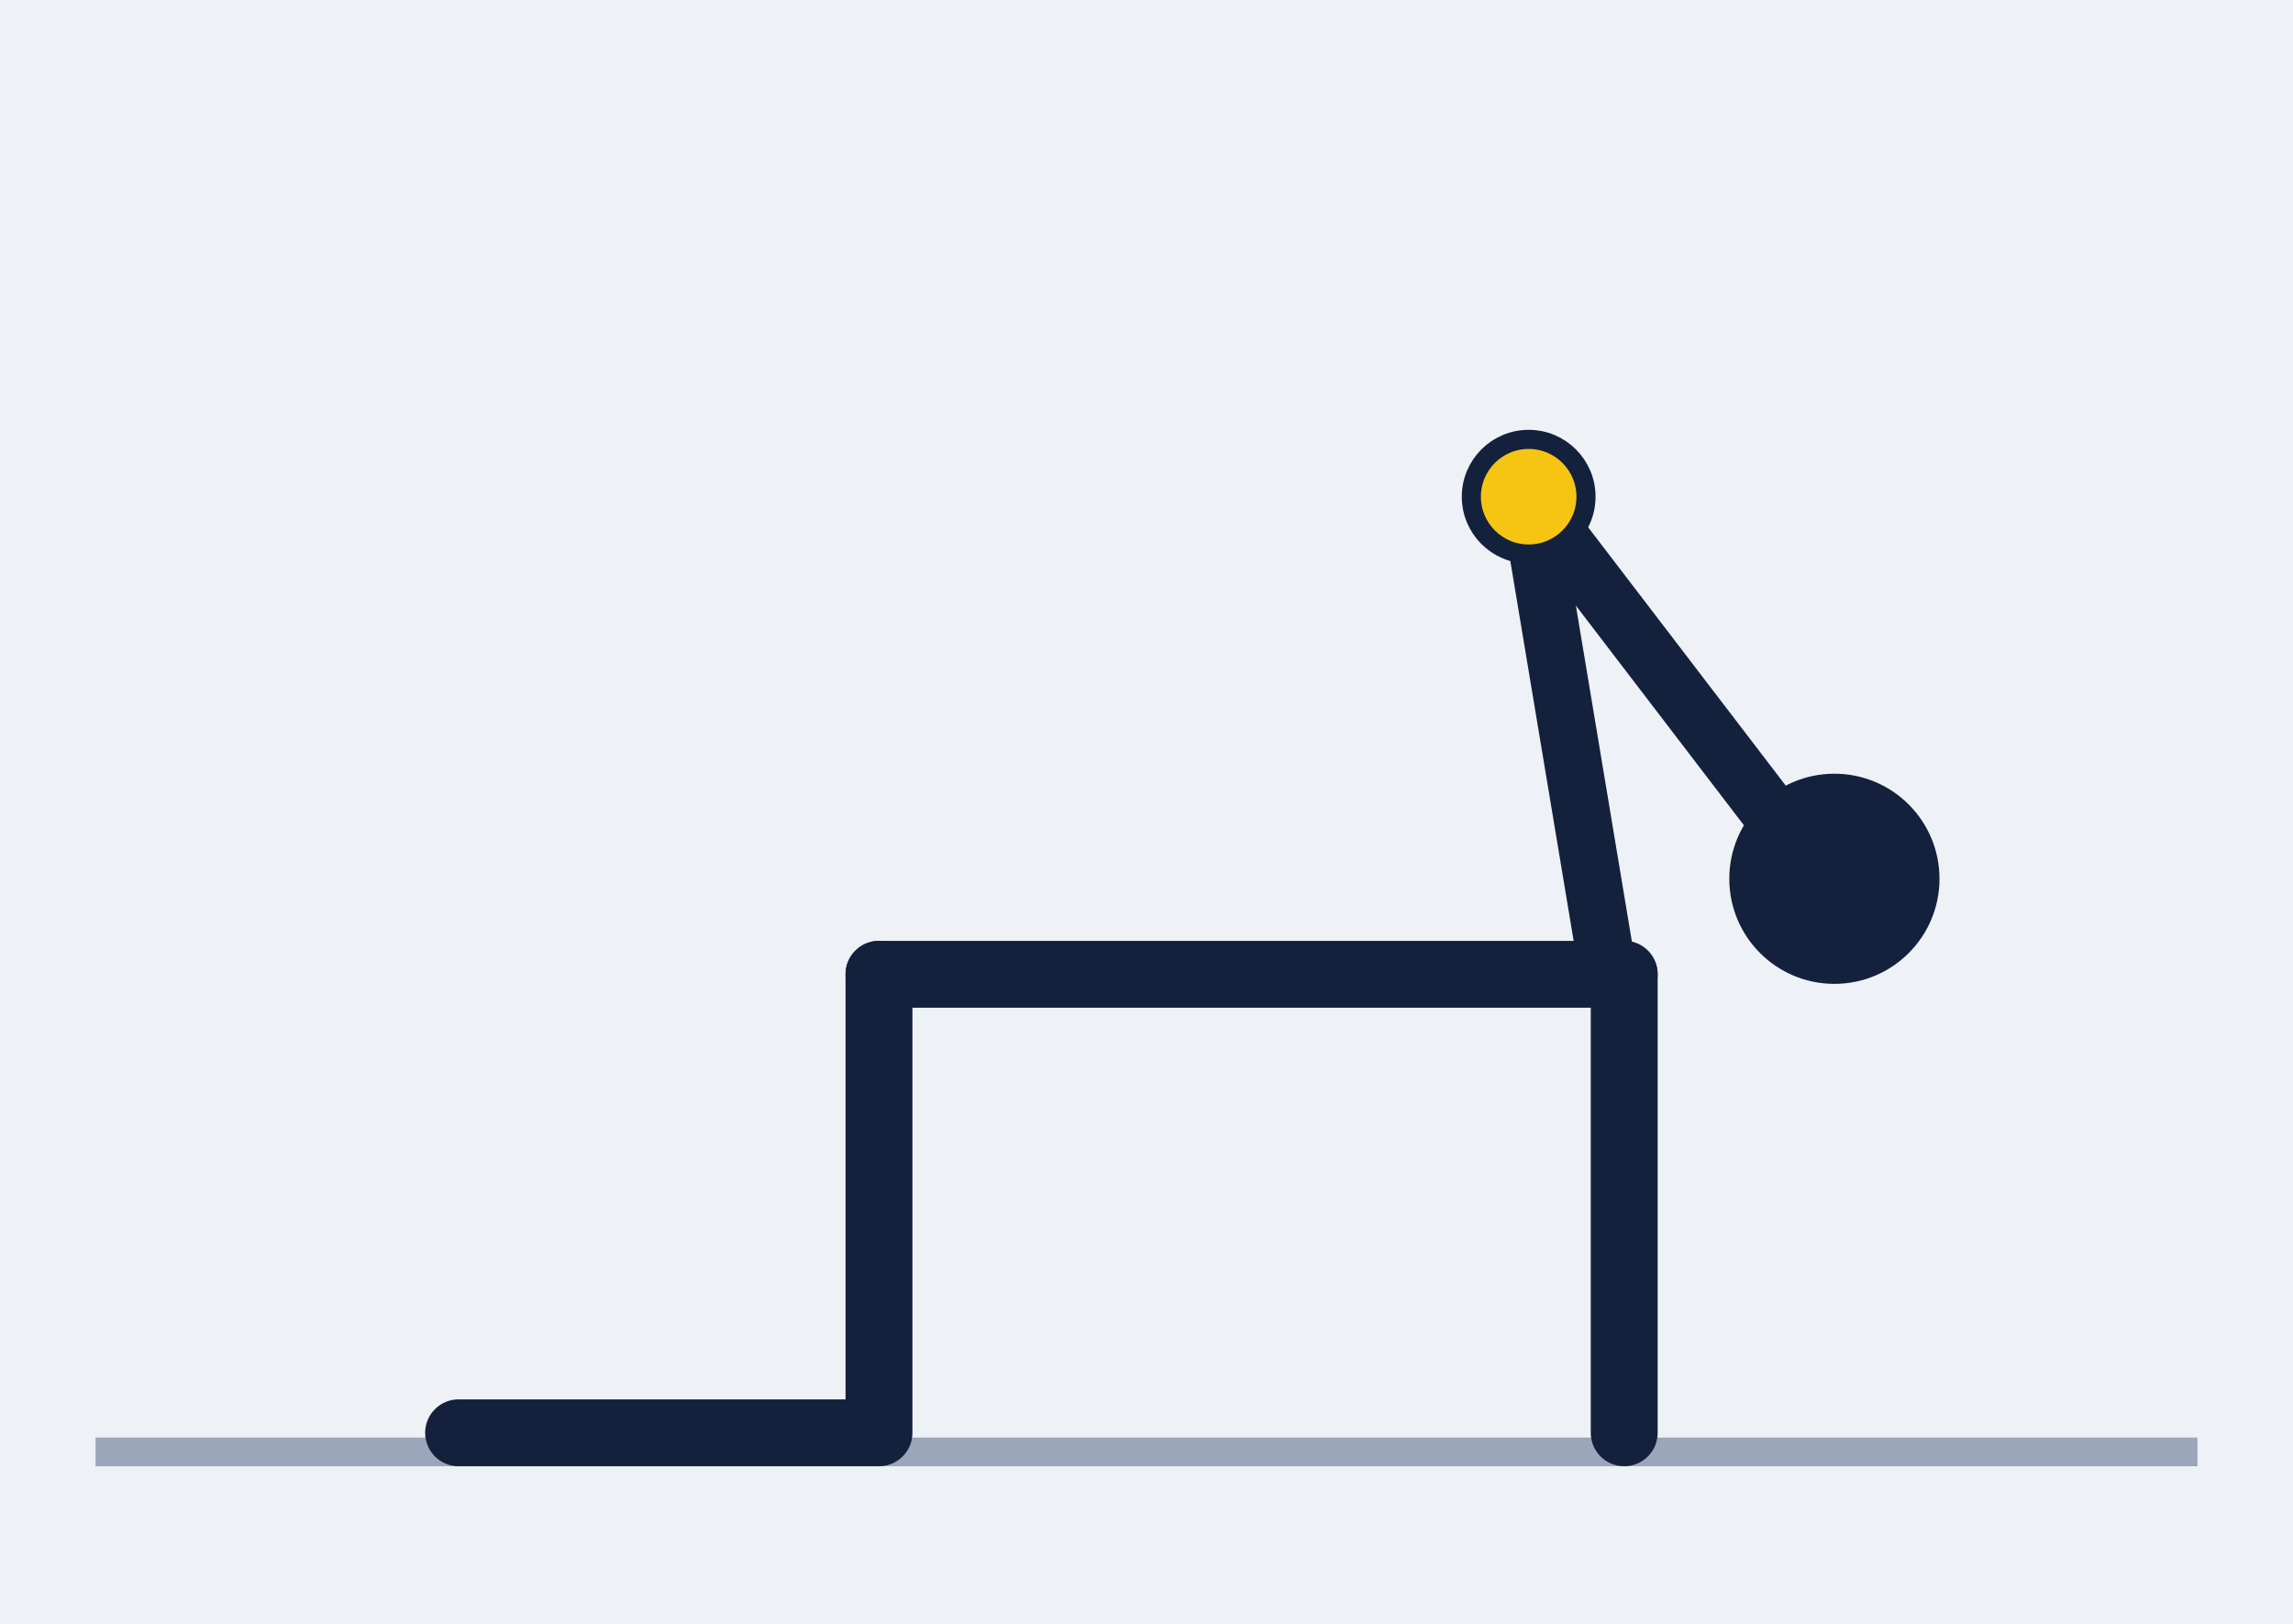
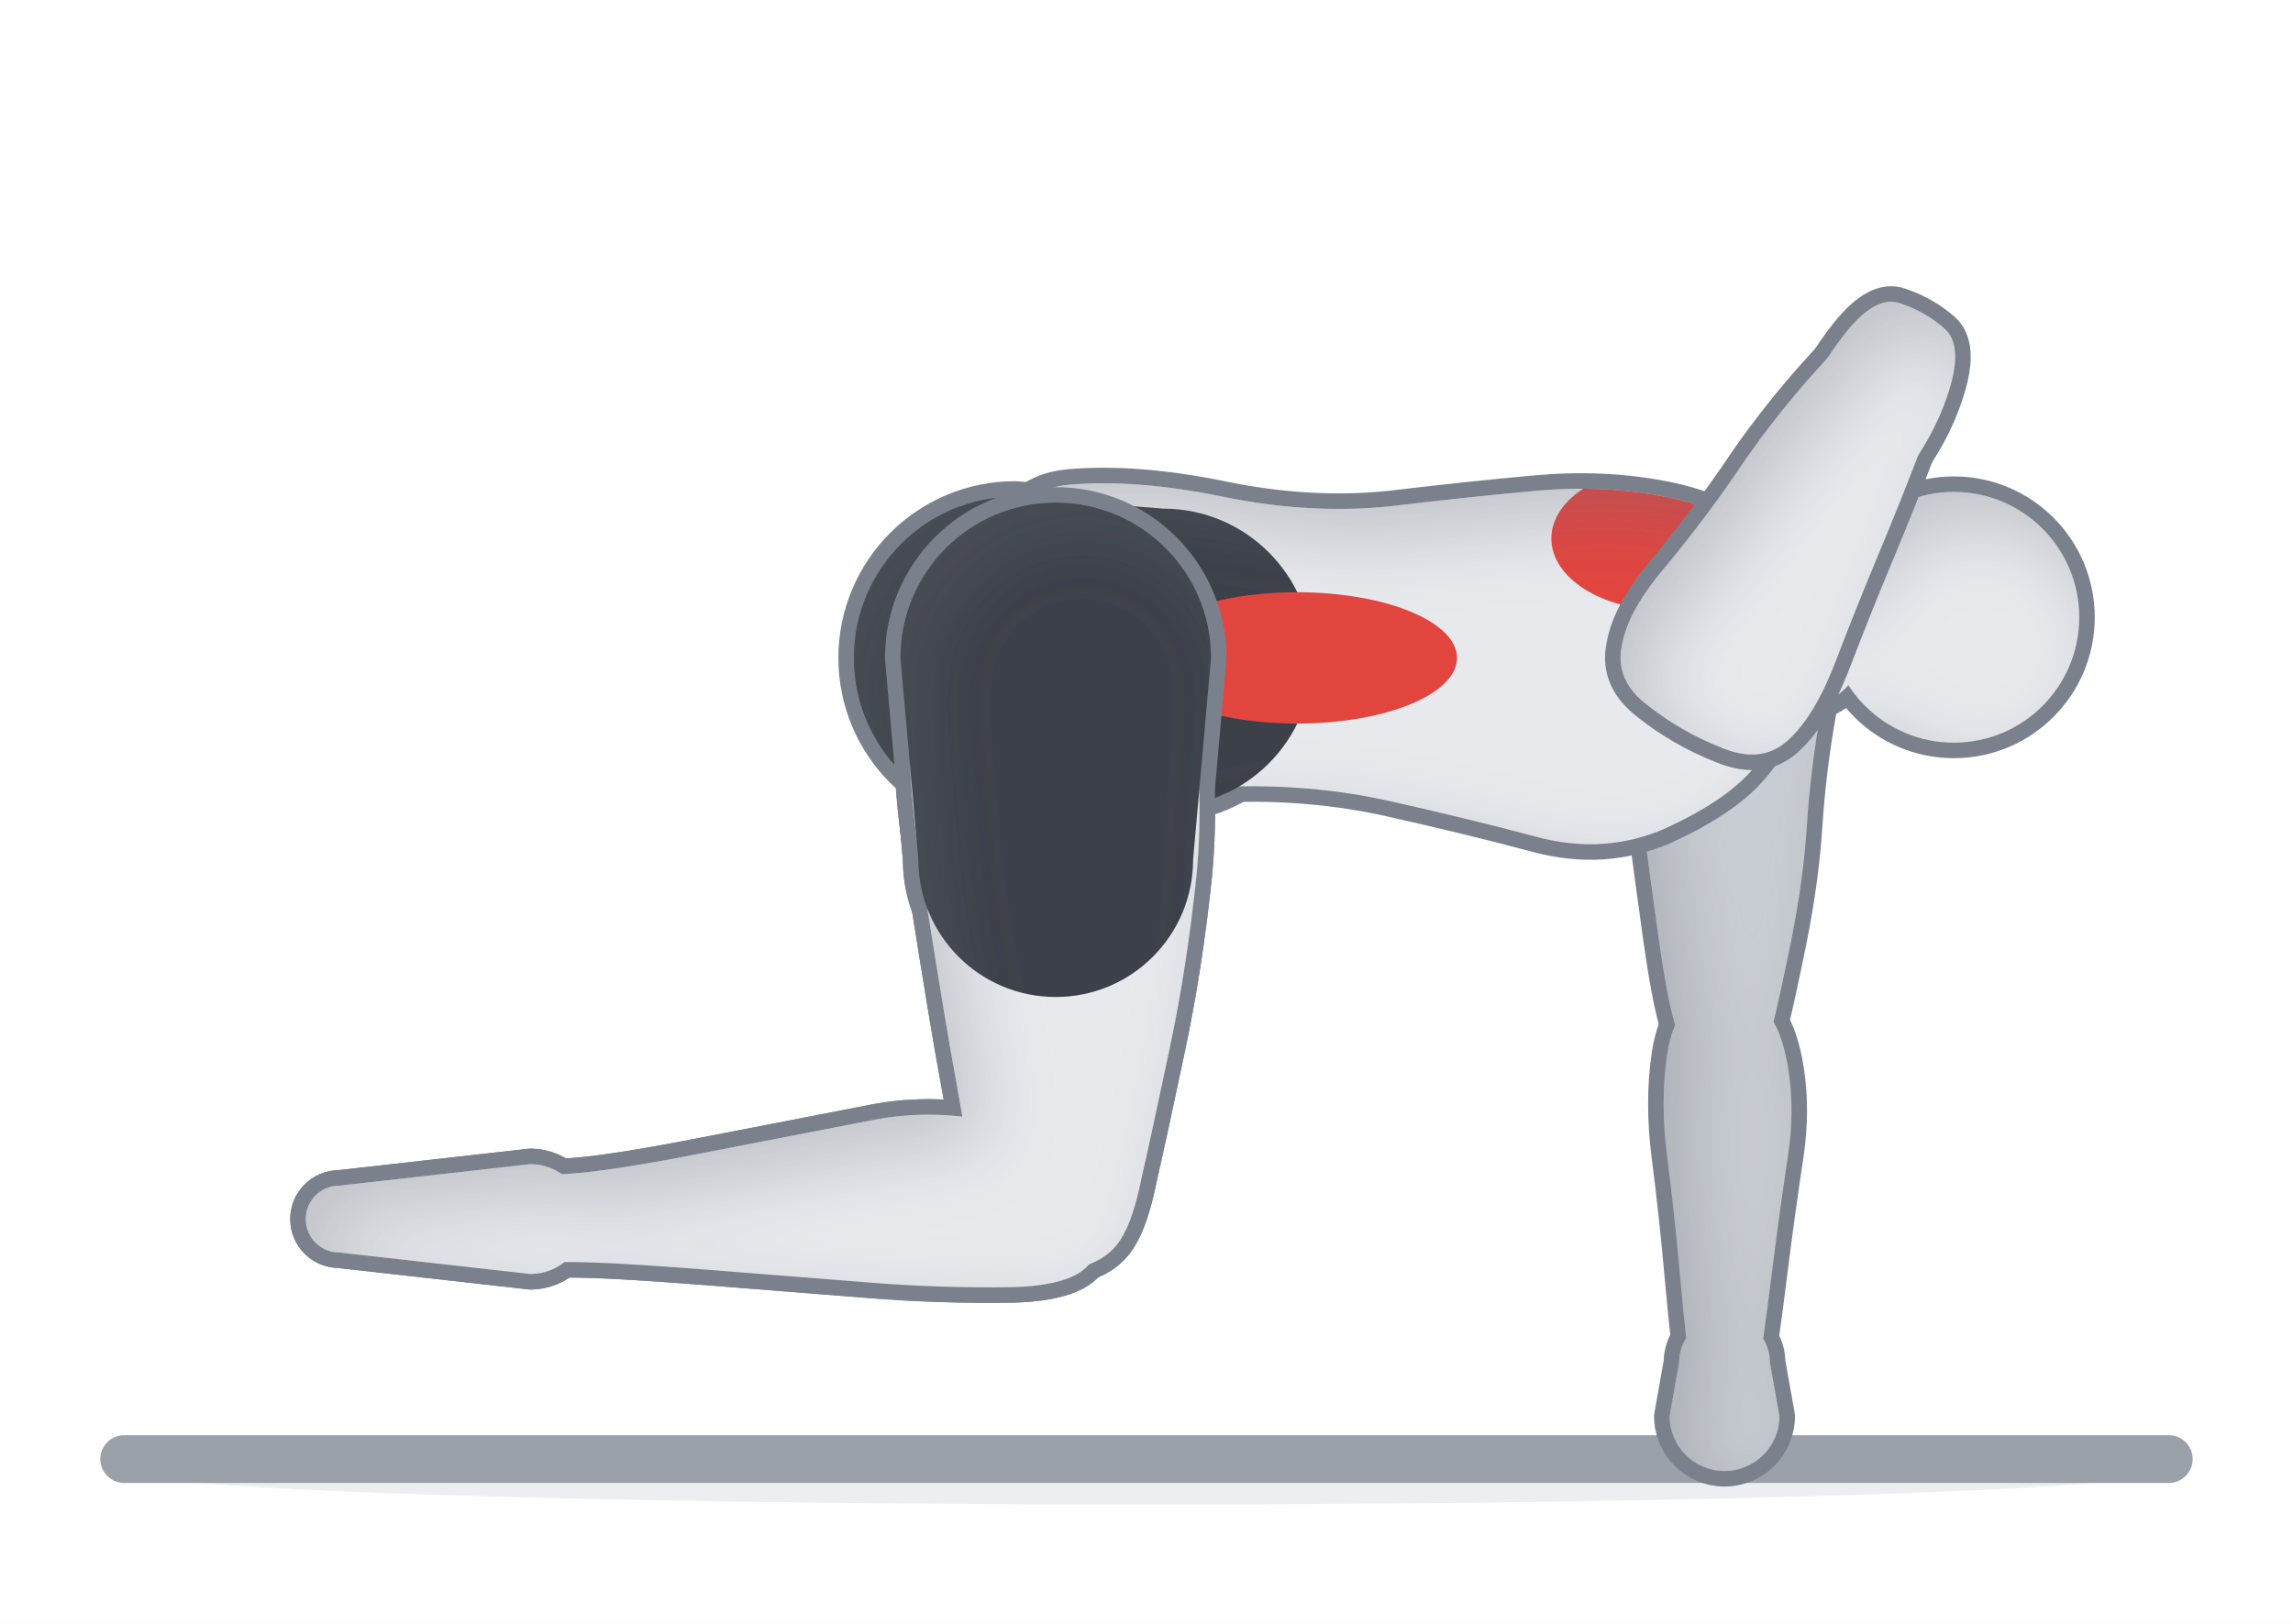
<svg xmlns="http://www.w3.org/2000/svg" viewBox="0 0 240 170">
-   <rect width="240" height="170" fill="#eef1f5" />
-   <line x1="10" y1="152" x2="230" y2="152" stroke="#9aa7ba" stroke-width="3" />
-   <path d="M170,150 L170,102" fill="none" stroke="#14213d" stroke-width="7" stroke-linecap="round" stroke-linejoin="round" />
-   <path d="M92,102 L92,150 L48,150" fill="none" stroke="#14213d" stroke-width="7" stroke-linecap="round" stroke-linejoin="round" />
-   <path d="M170,102 L92,102" fill="none" stroke="#14213d" stroke-width="7" stroke-linecap="round" stroke-linejoin="round" />
-   <circle cx="192" cy="92" r="11" fill="#14213d" />
-   <path d="M168,100 L160,52 L186,86" fill="none" stroke="#14213d" stroke-width="6" stroke-linecap="round" stroke-linejoin="round" />
-   <circle cx="160" cy="52" r="6" fill="#f6c514" stroke="#14213d" stroke-width="2" />
+   <defs>
+     <filter id="vol" x="-10%" y="-10%" width="120%" height="120%">
+       <feGaussianBlur in="SourceAlpha" stdDeviation="3.2" />
+       <feOffset dx="2.2" dy="2.6" result="o" />
+       <feComposite in="SourceAlpha" in2="o" operator="out" result="edge" />
+       <feFlood flood-color="#5d636e" flood-opacity="0.38" />
+       <feComposite in2="edge" operator="in" result="sh" />
+       <feMerge>
+         <feMergeNode in="SourceGraphic" />
+         <feMergeNode in="sh" />
+       </feMerge>
+     </filter>
+     <clipPath id="c1">
+       <path d="M-5.3,-63.1 Q-4.5,-58.1 1.1,-57.6 Q6.7,-57.1 14.0,-57.3 Q21.3,-57.6 28.0,-56.1 Q34.7,-54.6 40.3,-53.1 Q45.9,-51.6 51.0,-53.8 Q56.0,-56.1 58.2,-58.6 Q60.5,-61.1 61.3,-64.6 Q62.2,-68.1 61.3,-72.1 Q60.5,-76.1 58.2,-78.3 Q56.0,-80.6 51.0,-81.6 Q45.9,-82.6 40.3,-82.1 Q34.7,-81.6 28.0,-80.8 Q21.3,-80.1 14.0,-81.6 Q6.7,-83.1 1.1,-82.6 Q-4.5,-82.1 -5.3,-75.1 Q-6.2,-68.1 -5.3,-63.1 Z" />
+     </clipPath>
+   </defs>
+   <rect width="240" height="170" fill="#ffffff" />
+   <ellipse cx="120.0" cy="154" rx="106.0" ry="3.5" fill="#eceef1" />
+   <line x1="14" y1="154" x2="226" y2="154" stroke="#d3d6db" stroke-width="1" />
+   <g transform="translate(110.50 154.00) scale(1.250)" stroke-linejoin="round" stroke-linecap="round">
+     <rect x="-80.0" y="-3.0" width="175.2" height="4" rx="2" fill="#9aa1ab" />
+     <path d="M3.3,-18.3 Q2.6,-15.6 -3.5,-15.4 Q-9.7,-15.3 -15.8,-15.8 Q-22.0,-16.3 -29.7,-16.9 Q-37.4,-17.5 -40.7,-17.5 Q-44.0,-17.5 -45.3,-18.0 Q-46.6,-18.6 -47.3,-19.8 Q-48.0,-21.1 -47.3,-22.3 Q-46.6,-23.6 -45.3,-24.1 Q-44.0,-24.7 -40.7,-24.9 Q-37.4,-25.1 -29.7,-26.6 Q-22.0,-28.1 -15.8,-29.3 Q-9.7,-30.6 -3.5,-28.8 Q2.6,-27.1 3.3,-24.1 Q4.0,-21.1 3.3,-18.3 Z" fill="#7b818c" stroke="#7b818c" stroke-width="2.6" />
+     <path d="M-44.0,-25.7 L-60.0,-23.9 A2.8,2.8 0 0 0 -60.0,-18.3 L-44.0,-16.5 A4.6,4.6 0 0 0 -44.0,-25.7 Z" fill="#7b818c" stroke="#7b818c" stroke-width="2.6" />
+     <path d="M5.0,-71.6 Q10.0,-70.9 11.2,-64.3 Q12.5,-57.8 11.8,-50.0 Q11.0,-42.2 9.5,-35.2 Q8.0,-28.1 7.2,-24.6 Q6.5,-21.1 5.5,-19.5 Q4.5,-17.8 2.2,-17.1 Q0.0,-16.4 -2.2,-17.1 Q-4.5,-17.8 -5.5,-19.5 Q-6.5,-21.1 -7.0,-24.6 Q-7.5,-28.1 -8.8,-35.2 Q-10.0,-42.2 -11.2,-50.0 Q-12.5,-57.8 -12.2,-64.3 Q-12.0,-70.9 -6.0,-71.6 Q0.0,-72.3 5.0,-71.6 Z" fill="#7b818c" stroke="#7b818c" stroke-width="2.6" />
+     <path d="M-13.0,-68.1 L-11.5,-51.2 A11.5,11.5 0 0 0 11.5,-51.2 L13.0,-68.1 A13.0,13.0 0 0 0 -13.0,-68.1 Z" fill="#7b818c" stroke="#7b818c" stroke-width="2.6" />
+     <path d="M58.1,-39.2 Q60.2,-38.8 61.1,-34.9 Q62.0,-30.9 61.3,-26.3 Q60.6,-21.7 59.9,-16.1 Q59.2,-10.5 58.9,-9.1 Q58.6,-7.7 57.3,-7.3 Q56.0,-6.9 54.7,-7.3 Q53.4,-7.7 53.1,-9.1 Q52.8,-10.5 52.3,-16.1 Q51.8,-21.7 51.2,-26.3 Q50.6,-30.9 51.2,-34.9 Q51.8,-38.8 53.9,-39.2 Q56.0,-39.6 58.1,-39.2 Z" fill="#7b818c" stroke="#7b818c" stroke-width="2.6" />
+     <path d="M52.2,-9.1 L51.4,-4.6 A4.6,4.6 0 0 0 60.6,-4.6 L59.8,-9.1 A3.8,3.8 0 0 0 52.2,-9.1 Z" fill="#7b818c" stroke="#7b818c" stroke-width="2.6" />
+     <path d="M59.5,-74.8 Q63.0,-74.3 64.0,-71.5 Q65.0,-68.7 64.1,-63.8 Q63.2,-58.8 62.9,-54.1 Q62.6,-49.5 61.6,-44.5 Q60.6,-39.6 60.1,-37.6 Q59.6,-35.5 57.8,-35.1 Q56.0,-34.6 54.2,-35.1 Q52.4,-35.5 51.8,-37.6 Q51.2,-39.6 50.5,-44.5 Q49.8,-49.5 49.2,-54.1 Q48.6,-58.8 47.8,-63.8 Q47.0,-68.7 48.0,-71.5 Q49.0,-74.3 52.5,-74.8 Q56.0,-75.2 59.5,-74.8 Z" fill="#7b818c" stroke="#7b818c" stroke-width="2.6" />
+     <g filter="url(#vol)">
+       <path d="M3.3,-18.3 Q2.6,-15.6 -3.5,-15.4 Q-9.7,-15.3 -15.8,-15.8 Q-22.0,-16.3 -29.7,-16.9 Q-37.4,-17.5 -40.7,-17.5 Q-44.0,-17.5 -45.3,-18.0 Q-46.6,-18.6 -47.3,-19.8 Q-48.0,-21.1 -47.3,-22.3 Q-46.6,-23.6 -45.3,-24.1 Q-44.0,-24.7 -40.7,-24.9 Q-37.4,-25.1 -29.7,-26.6 Q-22.0,-28.1 -15.8,-29.3 Q-9.7,-30.6 -3.5,-28.8 Q2.6,-27.1 3.3,-24.1 Q4.0,-21.1 3.3,-18.3 Z" fill="#c9cdd4" />
+       <path d="M-44.0,-25.7 L-60.0,-23.9 A2.8,2.8 0 0 0 -60.0,-18.3 L-44.0,-16.5 A4.6,4.6 0 0 0 -44.0,-25.7 Z" fill="#c9cdd4" />
+       <path d="M5.0,-71.6 Q10.0,-70.9 11.2,-64.3 Q12.5,-57.8 11.8,-50.0 Q11.0,-42.2 9.5,-35.2 Q8.0,-28.1 7.2,-24.6 Q6.5,-21.1 5.5,-19.5 Q4.5,-17.8 2.2,-17.1 Q0.0,-16.4 -2.2,-17.1 Q-4.5,-17.8 -5.5,-19.5 Q-6.5,-21.1 -7.0,-24.6 Q-7.5,-28.1 -8.8,-35.2 Q-10.0,-42.2 -11.2,-50.0 Q-12.5,-57.8 -12.2,-64.3 Q-12.0,-70.9 -6.0,-71.6 Q0.0,-72.3 5.0,-71.6 Z" fill="#c9cdd4" />
+       <path d="M-13.0,-68.1 L-11.5,-51.2 A11.5,11.5 0 0 0 11.5,-51.2 L13.0,-68.1 A13.0,13.0 0 0 0 -13.0,-68.1 Z" fill="#2a2e35" />
+       <path d="M58.1,-39.2 Q60.2,-38.8 61.1,-34.9 Q62.0,-30.9 61.3,-26.3 Q60.6,-21.7 59.9,-16.1 Q59.2,-10.5 58.9,-9.1 Q58.6,-7.7 57.3,-7.3 Q56.0,-6.9 54.7,-7.3 Q53.4,-7.7 53.1,-9.1 Q52.8,-10.5 52.3,-16.1 Q51.8,-21.7 51.2,-26.3 Q50.6,-30.9 51.2,-34.9 Q51.8,-38.8 53.9,-39.2 Q56.0,-39.6 58.1,-39.2 Z" fill="#c9cdd4" />
+       <path d="M52.2,-9.1 L51.4,-4.6 A4.6,4.6 0 0 0 60.6,-4.6 L59.8,-9.1 A3.8,3.8 0 0 0 52.2,-9.1 Z" fill="#c9cdd4" />
+       <path d="M59.5,-74.8 Q63.0,-74.3 64.0,-71.5 Q65.0,-68.7 64.1,-63.8 Q63.2,-58.8 62.9,-54.1 Q62.6,-49.5 61.6,-44.5 Q60.6,-39.6 60.1,-37.6 Q59.6,-35.5 57.8,-35.1 Q56.0,-34.6 54.2,-35.1 Q52.4,-35.5 51.8,-37.6 Q51.2,-39.6 50.5,-44.5 Q49.8,-49.5 49.2,-54.1 Q48.6,-58.8 47.8,-63.8 Q47.0,-68.7 48.0,-71.5 Q49.0,-74.3 52.5,-74.8 Q56.0,-75.2 59.5,-74.8 Z" fill="#c9cdd4" />
+     </g>
+     <path d="M57.1,-62.0 L63.8,-64.2 A5.2,5.2 0 0 0 62.0,-74.4 L54.9,-74.2 A6.2,6.2 0 0 0 57.1,-62.0 Z" fill="#7b818c" stroke="#7b818c" stroke-width="2.6" />
+     <path d="M64.7,-71.5 a10.5,10.5 0 1 0 21.0,0 a10.5,10.5 0 1 0 -21.0,0 Z" fill="#7b818c" stroke="#7b818c" stroke-width="2.6" />
+     <path d="M-5.3,-63.1 Q-4.5,-58.1 1.1,-57.6 Q6.7,-57.1 14.0,-57.3 Q21.3,-57.6 28.0,-56.1 Q34.7,-54.6 40.3,-53.1 Q45.9,-51.6 51.0,-53.8 Q56.0,-56.1 58.2,-58.6 Q60.5,-61.1 61.3,-64.6 Q62.2,-68.1 61.3,-72.1 Q60.5,-76.1 58.2,-78.3 Q56.0,-80.6 51.0,-81.6 Q45.9,-82.6 40.3,-82.1 Q34.7,-81.6 28.0,-80.8 Q21.3,-80.1 14.0,-81.6 Q6.7,-83.1 1.1,-82.6 Q-4.5,-82.1 -5.3,-75.1 Q-6.2,-68.1 -5.3,-63.1 Z" fill="#7b818c" stroke="#7b818c" stroke-width="2.6" />
+     <path d="M-3.4,-54.6 L9.0,-55.6 A12.5,12.5 0 0 0 9.0,-80.6 L-3.4,-81.6 A13.5,13.5 0 0 0 -3.4,-54.6 Z" fill="#7b818c" stroke="#7b818c" stroke-width="2.6" />
+     <g filter="url(#vol)">
+       <path d="M57.1,-62.0 L63.8,-64.2 A5.2,5.2 0 0 0 62.0,-74.4 L54.9,-74.2 A6.2,6.2 0 0 0 57.1,-62.0 Z" fill="#e7e9ed" />
+       <path d="M64.7,-71.5 a10.5,10.5 0 1 0 21.0,0 a10.5,10.5 0 1 0 -21.0,0 Z" fill="#e7e9ed" />
+       <path d="M-5.3,-63.1 Q-4.5,-58.1 1.1,-57.6 Q6.7,-57.1 14.0,-57.3 Q21.3,-57.6 28.0,-56.1 Q34.7,-54.6 40.3,-53.1 Q45.9,-51.6 51.0,-53.8 Q56.0,-56.1 58.2,-58.6 Q60.5,-61.1 61.3,-64.6 Q62.2,-68.1 61.3,-72.1 Q60.5,-76.1 58.2,-78.3 Q56.0,-80.6 51.0,-81.6 Q45.9,-82.6 40.3,-82.1 Q34.7,-81.6 28.0,-80.8 Q21.3,-80.1 14.0,-81.6 Q6.7,-83.1 1.1,-82.6 Q-4.5,-82.1 -5.3,-75.1 Q-6.2,-68.1 -5.3,-63.1 Z" fill="#e7e9ed" />
+       <path d="M-3.4,-54.6 L9.0,-55.6 A12.5,12.5 0 0 0 9.0,-80.6 L-3.4,-81.6 A13.5,13.5 0 0 0 -3.4,-54.6 Z" fill="#3b4049" />
+       <g clip-path="url(#c1)" fill="#e2453d">
+         <ellipse cx="20.2" cy="-68.1" rx="13.4" ry="5.5" transform="rotate(0.0 20.2 -68.1)" />
+         <ellipse cx="51.0" cy="-78.1" rx="9.5" ry="6.0" transform="rotate(0.0 51.0 -78.1)" />
+       </g>
+     </g>
+     <path d="M3.3,-18.3 Q2.6,-15.6 -3.5,-15.4 Q-9.7,-15.3 -15.8,-15.8 Q-22.0,-16.3 -29.7,-16.9 Q-37.4,-17.5 -40.7,-17.5 Q-44.0,-17.5 -45.3,-18.0 Q-46.6,-18.6 -47.3,-19.8 Q-48.0,-21.1 -47.3,-22.3 Q-46.6,-23.6 -45.3,-24.1 Q-44.0,-24.7 -40.7,-24.9 Q-37.4,-25.1 -29.7,-26.6 Q-22.0,-28.1 -15.8,-29.3 Q-9.7,-30.6 -3.5,-28.8 Q2.6,-27.1 3.3,-24.1 Q4.0,-21.1 3.3,-18.3 Z" fill="#7b818c" stroke="#7b818c" stroke-width="2.6" />
+     <path d="M-44.0,-25.7 L-60.0,-23.9 A2.8,2.8 0 0 0 -60.0,-18.3 L-44.0,-16.5 A4.6,4.6 0 0 0 -44.0,-25.7 Z" fill="#7b818c" stroke="#7b818c" stroke-width="2.6" />
+     <path d="M5.0,-71.6 Q10.0,-70.9 11.2,-64.3 Q12.5,-57.8 11.8,-50.0 Q11.0,-42.2 9.5,-35.2 Q8.0,-28.1 7.2,-24.6 Q6.5,-21.1 5.5,-19.5 Q4.5,-17.8 2.2,-17.1 Q0.0,-16.4 -2.2,-17.1 Q-4.5,-17.8 -5.5,-19.5 Q-6.5,-21.1 -7.0,-24.6 Q-7.5,-28.1 -8.8,-35.2 Q-10.0,-42.2 -11.2,-50.0 Q-12.5,-57.8 -12.2,-64.3 Q-12.0,-70.9 -6.0,-71.6 Q0.0,-72.3 5.0,-71.6 Z" fill="#7b818c" stroke="#7b818c" stroke-width="2.6" />
+     <path d="M-13.0,-68.1 L-11.5,-51.2 A11.5,11.5 0 0 0 11.5,-51.2 L13.0,-68.1 A13.0,13.0 0 0 0 -13.0,-68.1 Z" fill="#7b818c" stroke="#7b818c" stroke-width="2.6" />
+     <g filter="url(#vol)">
+       <path d="M3.3,-18.3 Q2.6,-15.6 -3.5,-15.4 Q-9.7,-15.3 -15.8,-15.8 Q-22.0,-16.3 -29.7,-16.9 Q-37.4,-17.5 -40.7,-17.5 Q-44.0,-17.5 -45.3,-18.0 Q-46.6,-18.6 -47.3,-19.8 Q-48.0,-21.1 -47.3,-22.3 Q-46.6,-23.6 -45.3,-24.1 Q-44.0,-24.7 -40.7,-24.9 Q-37.4,-25.1 -29.7,-26.6 Q-22.0,-28.1 -15.8,-29.3 Q-9.7,-30.6 -3.5,-28.8 Q2.6,-27.1 3.3,-24.1 Q4.0,-21.1 3.3,-18.3 Z" fill="#e7e9ed" />
+       <path d="M-44.0,-25.7 L-60.0,-23.9 A2.8,2.8 0 0 0 -60.0,-18.3 L-44.0,-16.5 A4.6,4.6 0 0 0 -44.0,-25.7 Z" fill="#e7e9ed" />
+       <path d="M5.0,-71.6 Q10.0,-70.9 11.2,-64.3 Q12.5,-57.8 11.8,-50.0 Q11.0,-42.2 9.5,-35.2 Q8.0,-28.1 7.2,-24.6 Q6.5,-21.1 5.5,-19.5 Q4.5,-17.8 2.2,-17.1 Q0.0,-16.4 -2.2,-17.1 Q-4.5,-17.8 -5.5,-19.5 Q-6.5,-21.1 -7.0,-24.6 Q-7.5,-28.1 -8.8,-35.2 Q-10.0,-42.2 -11.2,-50.0 Q-12.5,-57.8 -12.2,-64.3 Q-12.0,-70.9 -6.0,-71.6 Q0.0,-72.3 5.0,-71.6 Z" fill="#e7e9ed" />
+       <path d="M-13.0,-68.1 L-11.5,-51.2 A11.5,11.5 0 0 0 11.5,-51.2 L13.0,-68.1 A13.0,13.0 0 0 0 -13.0,-68.1 Z" fill="#3b4049" />
+     </g>
+     <path d="M74.4,-95.7 Q76.0,-94.3 74.8,-90.5 Q73.6,-86.6 70.7,-83.0 Q67.8,-79.3 64.4,-74.8 Q61.0,-70.3 60.0,-69.2 Q59.1,-68.2 57.7,-68.5 Q56.4,-68.8 55.5,-69.8 Q54.5,-70.8 55.0,-72.1 Q55.4,-73.5 57.8,-78.6 Q60.2,-83.7 62.0,-88.0 Q63.7,-92.3 66.2,-95.4 Q68.7,-98.5 70.7,-97.8 Q72.8,-97.1 74.4,-95.7 Z" fill="#7b818c" stroke="#7b818c" stroke-width="2.6" />
+     <path d="M54.2,-72.6 L51.3,-69.1 A4.6,4.6 0 0 0 59.2,-64.5 L60.8,-68.8 A3.8,3.8 0 0 0 54.2,-72.6 Z" fill="#7b818c" stroke="#7b818c" stroke-width="2.6" />
+     <path d="M49.6,-64.1 Q46.8,-66.2 47.4,-69.1 Q47.9,-72.1 51.2,-75.9 Q54.4,-79.8 57.0,-83.6 Q59.6,-87.5 62.9,-91.3 Q66.3,-95.1 67.7,-96.6 Q69.2,-98.1 70.9,-97.6 Q72.7,-97.1 74.1,-95.8 Q75.4,-94.5 74.9,-92.4 Q74.4,-90.4 72.5,-85.8 Q70.7,-81.1 68.9,-76.8 Q67.1,-72.5 65.3,-67.8 Q63.5,-63.1 61.2,-61.1 Q59.0,-59.2 55.7,-60.6 Q52.4,-61.9 49.6,-64.1 Z" fill="#7b818c" stroke="#7b818c" stroke-width="2.6" />
+     <g filter="url(#vol)">
+       <path d="M74.4,-95.7 Q76.0,-94.3 74.8,-90.5 Q73.6,-86.6 70.7,-83.0 Q67.8,-79.3 64.4,-74.8 Q61.0,-70.3 60.0,-69.2 Q59.1,-68.2 57.7,-68.5 Q56.4,-68.8 55.5,-69.8 Q54.5,-70.8 55.0,-72.1 Q55.4,-73.5 57.8,-78.6 Q60.2,-83.7 62.0,-88.0 Q63.7,-92.3 66.2,-95.4 Q68.7,-98.5 70.7,-97.8 Q72.8,-97.1 74.4,-95.7 Z" fill="#e7e9ed" />
+       <path d="M54.2,-72.6 L51.3,-69.1 A4.6,4.6 0 0 0 59.2,-64.5 L60.8,-68.8 A3.8,3.8 0 0 0 54.2,-72.6 Z" fill="#e7e9ed" />
+       <path d="M49.6,-64.1 Q46.8,-66.2 47.4,-69.1 Q47.9,-72.1 51.2,-75.9 Q54.4,-79.8 57.0,-83.6 Q59.6,-87.5 62.9,-91.3 Q66.3,-95.1 67.7,-96.6 Q69.2,-98.1 70.9,-97.6 Q72.7,-97.1 74.1,-95.8 Q75.4,-94.5 74.9,-92.4 Q74.4,-90.4 72.5,-85.8 Q70.7,-81.1 68.9,-76.8 Q67.1,-72.5 65.3,-67.8 Q63.5,-63.1 61.2,-61.1 Q59.0,-59.2 55.7,-60.6 Q52.4,-61.9 49.6,-64.1 Z" fill="#e7e9ed" />
+     </g>
+   </g>
</svg>
